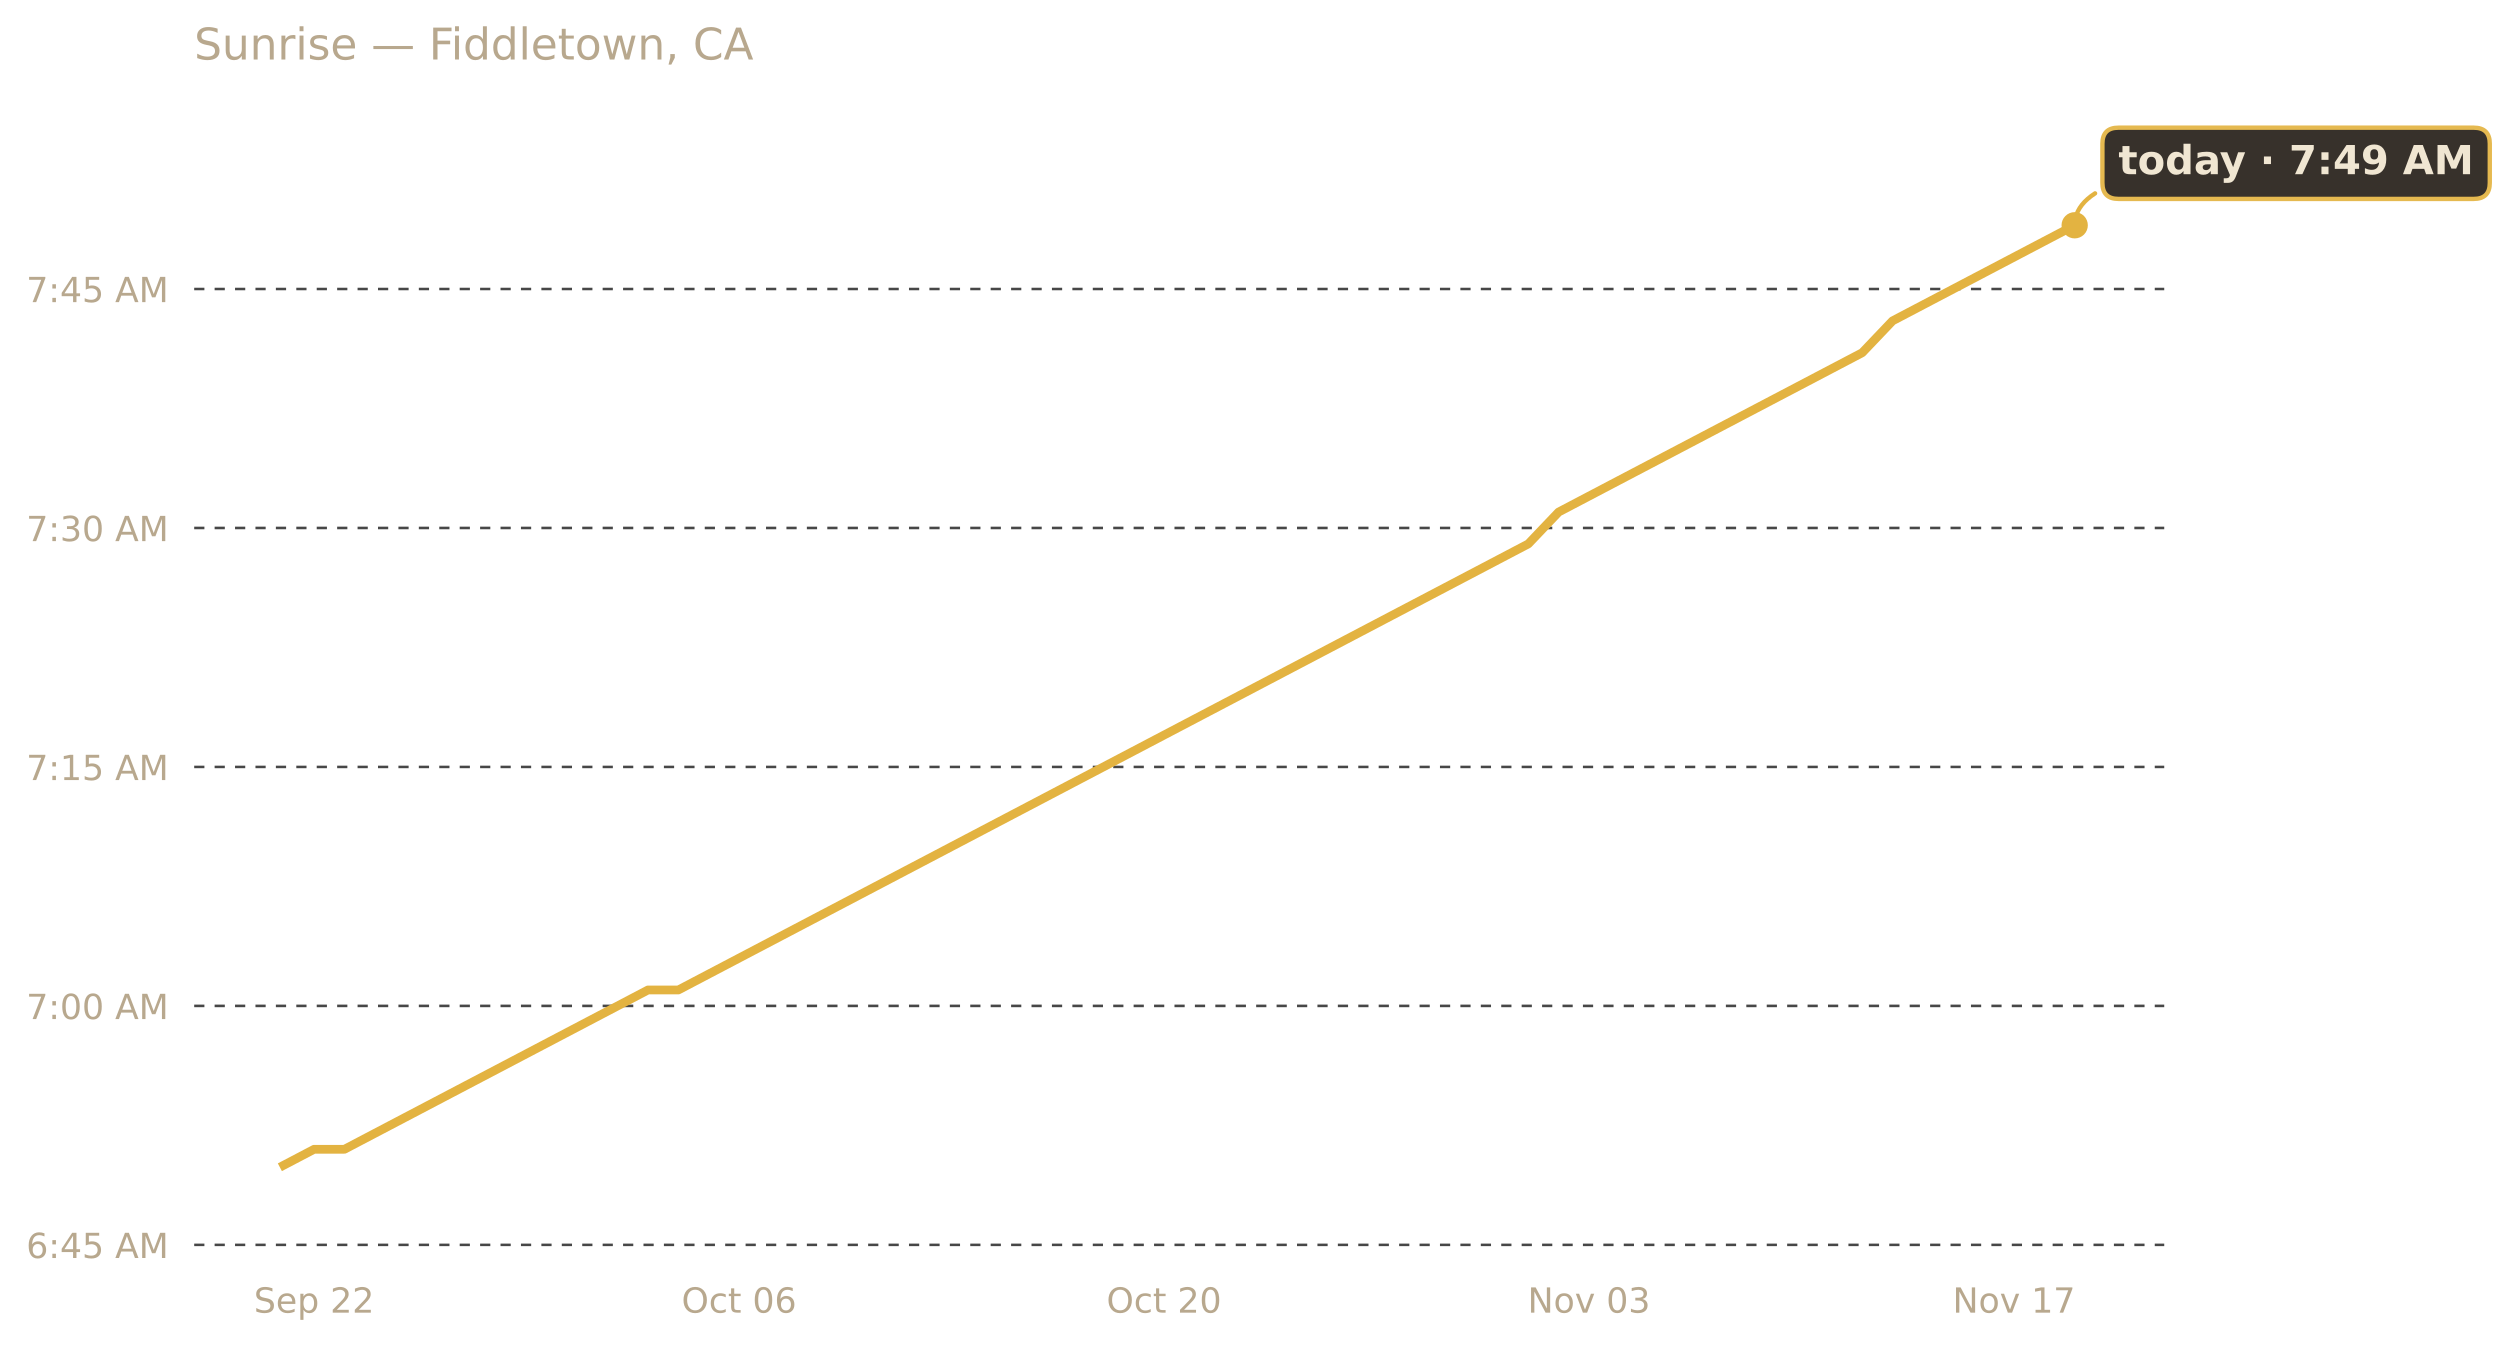
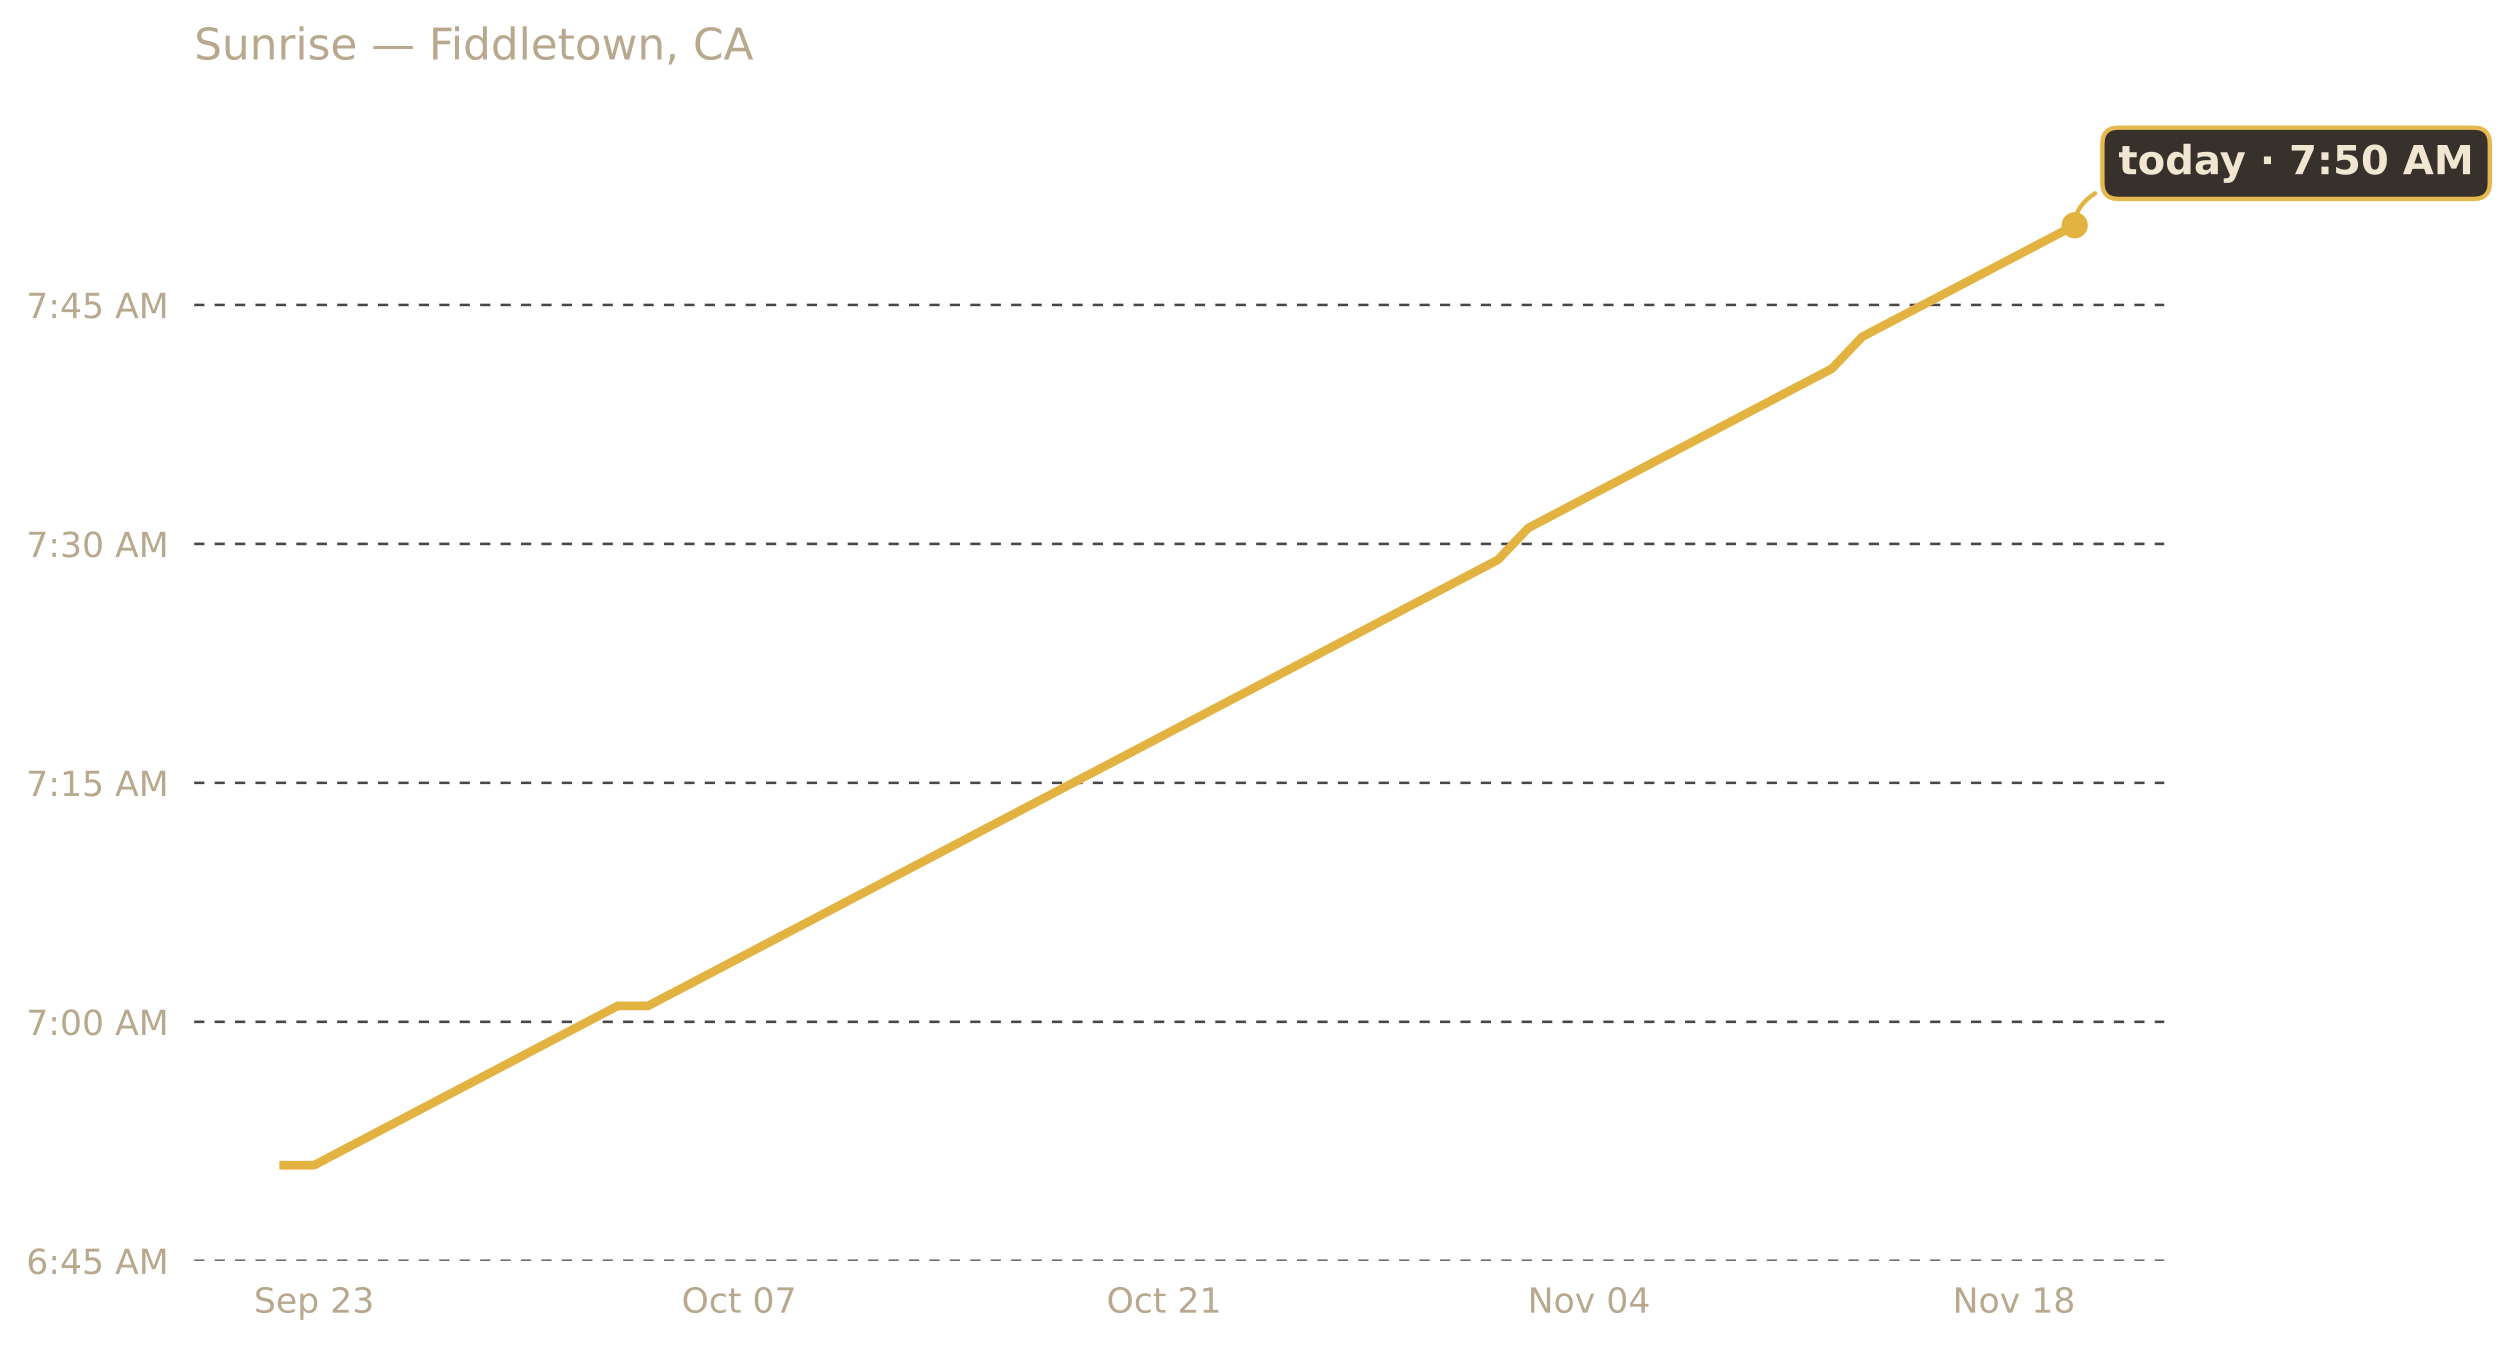
<svg xmlns="http://www.w3.org/2000/svg" xmlns:xlink="http://www.w3.org/1999/xlink" width="685.516pt" height="369.112pt" viewBox="0 0 685.516 369.112" version="1.1">
  <defs>
    <style type="text/css">*{stroke-linejoin: round; stroke-linecap: butt}</style>
  </defs>
  <g id="figure_1">
    <g id="patch_1">
      <path d="M 0 369.112  L 685.516 369.112  L 685.516 0  L 0 0  L 0 369.112  z " style="fill: none; opacity: 0" />
    </g>
    <g id="axes_1">
      <g id="patch_2">
        <path d="M 53.248 345.718  L 593.447 345.718  L 593.447 30.318  L 53.248 30.318  L 53.248 345.718  z " style="fill: none" />
      </g>
      <g id="matplotlib.axis_1">
        <g id="xtick_1">
          <g id="text_1">
            <g style="fill: #b8a88e" transform="translate(69.6183 359.9366) scale(0.095 -0.095)">
              <defs>
                <path id="DejaVuSans-53" d="M 3425 4513  L 3425 3897  Q 3066 4069 2747 4153  Q 2428 4238 2131 4238  Q 1616 4238 1336 4038  Q 1056 3838 1056 3469  Q 1056 3159 1242 3001  Q 1428 2844 1947 2747  L 2328 2669  Q 3034 2534 3370 2195  Q 3706 1856 3706 1288  Q 3706 609 3251 259  Q 2797 -91 1919 -91  Q 1588 -91 1214 -16  Q 841 59 441 206  L 441 856  Q 825 641 1194 531  Q 1563 422 1919 422  Q 2459 422 2753 634  Q 3047 847 3047 1241  Q 3047 1584 2836 1778  Q 2625 1972 2144 2069  L 1759 2144  Q 1053 2284 737 2584  Q 422 2884 422 3419  Q 422 4038 858 4394  Q 1294 4750 2059 4750  Q 2388 4750 2728 4690  Q 3069 4631 3425 4513  z " transform="scale(0.015625)" />
                <path id="DejaVuSans-65" d="M 3597 1894  L 3597 1613  L 953 1613  Q 991 1019 1311 708  Q 1631 397 2203 397  Q 2534 397 2845 478  Q 3156 559 3463 722  L 3463 178  Q 3153 47 2828 -22  Q 2503 -91 2169 -91  Q 1331 -91 842 396  Q 353 884 353 1716  Q 353 2575 817 3079  Q 1281 3584 2069 3584  Q 2775 3584 3186 3129  Q 3597 2675 3597 1894  z M 3022 2063  Q 3016 2534 2758 2815  Q 2500 3097 2075 3097  Q 1594 3097 1305 2825  Q 1016 2553 972 2059  L 3022 2063  z " transform="scale(0.015625)" />
                <path id="DejaVuSans-70" d="M 1159 525  L 1159 -1331  L 581 -1331  L 581 3500  L 1159 3500  L 1159 2969  Q 1341 3281 1617 3432  Q 1894 3584 2278 3584  Q 2916 3584 3314 3078  Q 3713 2572 3713 1747  Q 3713 922 3314 415  Q 2916 -91 2278 -91  Q 1894 -91 1617 61  Q 1341 213 1159 525  z M 3116 1747  Q 3116 2381 2855 2742  Q 2594 3103 2138 3103  Q 1681 3103 1420 2742  Q 1159 2381 1159 1747  Q 1159 1113 1420 752  Q 1681 391 2138 391  Q 2594 391 2855 752  Q 3116 1113 3116 1747  z " transform="scale(0.015625)" />
                <path id="DejaVuSans-20" transform="scale(0.015625)" />
                <path id="DejaVuSans-32" d="M 1228 531  L 3431 531  L 3431 0  L 469 0  L 469 531  Q 828 903 1448 1529  Q 2069 2156 2228 2338  Q 2531 2678 2651 2914  Q 2772 3150 2772 3378  Q 2772 3750 2511 3984  Q 2250 4219 1831 4219  Q 1534 4219 1204 4116  Q 875 4013 500 3803  L 500 4441  Q 881 4594 1212 4672  Q 1544 4750 1819 4750  Q 2544 4750 2975 4387  Q 3406 4025 3406 3419  Q 3406 3131 3298 2873  Q 3191 2616 2906 2266  Q 2828 2175 2409 1742  Q 1991 1309 1228 531  z " transform="scale(0.015625)" />
+                 <path id="DejaVuSans-33" d="M 2597 2516  Q 3050 2419 3304 2112  Q 3559 1806 3559 1356  Q 3559 666 3084 287  Q 2609 -91 1734 -91  Q 1441 -91 1130 -33  Q 819 25 488 141  L 488 750  Q 750 597 1062 519  Q 1375 441 1716 441  Q 2309 441 2620 675  Q 2931 909 2931 1356  Q 2931 1769 2642 2001  Q 2353 2234 1838 2234  L 1294 2234  L 1294 2753  L 1863 2753  Q 2328 2753 2575 2939  Q 2822 3125 2822 3475  Q 2822 3834 2567 4026  Q 2313 4219 1838 4219  Q 1578 4219 1281 4162  Q 984 4106 628 3988  L 628 4550  Q 988 4650 1302 4700  Q 1616 4750 1894 4750  Q 2613 4750 3031 4423  Q 3450 4097 3450 3541  Q 3450 3153 3228 2886  Q 3006 2619 2597 2516  z " transform="scale(0.015625)" />
              </defs>
              <use xlink:href="#DejaVuSans-53" />
              <use xlink:href="#DejaVuSans-65" x="63.477" />
              <use xlink:href="#DejaVuSans-70" x="125" />
              <use xlink:href="#DejaVuSans-20" x="188.477" />
              <use xlink:href="#DejaVuSans-32" x="220.264" />
-               <use xlink:href="#DejaVuSans-32" x="283.887" />
+               <use xlink:href="#DejaVuSans-33" x="283.887" />
            </g>
          </g>
        </g>
        <g id="xtick_2">
          <g id="text_2">
            <g style="fill: #b8a88e" transform="translate(186.8889 359.9366) scale(0.095 -0.095)">
              <defs>
                <path id="DejaVuSans-4f" d="M 2522 4238  Q 1834 4238 1429 3725  Q 1025 3213 1025 2328  Q 1025 1447 1429 934  Q 1834 422 2522 422  Q 3209 422 3611 934  Q 4013 1447 4013 2328  Q 4013 3213 3611 3725  Q 3209 4238 2522 4238  z M 2522 4750  Q 3503 4750 4090 4092  Q 4678 3434 4678 2328  Q 4678 1225 4090 567  Q 3503 -91 2522 -91  Q 1538 -91 948 565  Q 359 1222 359 2328  Q 359 3434 948 4092  Q 1538 4750 2522 4750  z " transform="scale(0.015625)" />
                <path id="DejaVuSans-63" d="M 3122 3366  L 3122 2828  Q 2878 2963 2633 3030  Q 2388 3097 2138 3097  Q 1578 3097 1268 2742  Q 959 2388 959 1747  Q 959 1106 1268 751  Q 1578 397 2138 397  Q 2388 397 2633 464  Q 2878 531 3122 666  L 3122 134  Q 2881 22 2623 -34  Q 2366 -91 2075 -91  Q 1284 -91 818 406  Q 353 903 353 1747  Q 353 2603 823 3093  Q 1294 3584 2113 3584  Q 2378 3584 2631 3529  Q 2884 3475 3122 3366  z " transform="scale(0.015625)" />
                <path id="DejaVuSans-74" d="M 1172 4494  L 1172 3500  L 2356 3500  L 2356 3053  L 1172 3053  L 1172 1153  Q 1172 725 1289 603  Q 1406 481 1766 481  L 2356 481  L 2356 0  L 1766 0  Q 1100 0 847 248  Q 594 497 594 1153  L 594 3053  L 172 3053  L 172 3500  L 594 3500  L 594 4494  L 1172 4494  z " transform="scale(0.015625)" />
                <path id="DejaVuSans-30" d="M 2034 4250  Q 1547 4250 1301 3770  Q 1056 3291 1056 2328  Q 1056 1369 1301 889  Q 1547 409 2034 409  Q 2525 409 2770 889  Q 3016 1369 3016 2328  Q 3016 3291 2770 3770  Q 2525 4250 2034 4250  z M 2034 4750  Q 2819 4750 3233 4129  Q 3647 3509 3647 2328  Q 3647 1150 3233 529  Q 2819 -91 2034 -91  Q 1250 -91 836 529  Q 422 1150 422 2328  Q 422 3509 836 4129  Q 1250 4750 2034 4750  z " transform="scale(0.015625)" />
-                 <path id="DejaVuSans-36" d="M 2113 2584  Q 1688 2584 1439 2293  Q 1191 2003 1191 1497  Q 1191 994 1439 701  Q 1688 409 2113 409  Q 2538 409 2786 701  Q 3034 994 3034 1497  Q 3034 2003 2786 2293  Q 2538 2584 2113 2584  z M 3366 4563  L 3366 3988  Q 3128 4100 2886 4159  Q 2644 4219 2406 4219  Q 1781 4219 1451 3797  Q 1122 3375 1075 2522  Q 1259 2794 1537 2939  Q 1816 3084 2150 3084  Q 2853 3084 3261 2657  Q 3669 2231 3669 1497  Q 3669 778 3244 343  Q 2819 -91 2113 -91  Q 1303 -91 875 529  Q 447 1150 447 2328  Q 447 3434 972 4092  Q 1497 4750 2381 4750  Q 2619 4750 2861 4703  Q 3103 4656 3366 4563  z " transform="scale(0.015625)" />
+                 <path id="DejaVuSans-37" d="M 525 4666  L 3525 4666  L 3525 4397  L 1831 0  L 1172 0  L 2766 4134  L 525 4134  L 525 4666  z " transform="scale(0.015625)" />
              </defs>
              <use xlink:href="#DejaVuSans-4f" />
              <use xlink:href="#DejaVuSans-63" x="78.711" />
              <use xlink:href="#DejaVuSans-74" x="133.691" />
              <use xlink:href="#DejaVuSans-20" x="172.9" />
              <use xlink:href="#DejaVuSans-30" x="204.688" />
-               <use xlink:href="#DejaVuSans-36" x="268.311" />
+               <use xlink:href="#DejaVuSans-37" x="268.311" />
            </g>
          </g>
        </g>
        <g id="xtick_3">
          <g id="text_3">
            <g style="fill: #b8a88e" transform="translate(303.4187 359.9366) scale(0.095 -0.095)">
+               <defs>
+                 <path id="DejaVuSans-31" d="M 794 531  L 1825 531  L 1825 4091  L 703 3866  L 703 4441  L 1819 4666  L 2450 4666  L 2450 531  L 3481 531  L 3481 0  L 794 0  L 794 531  z " transform="scale(0.015625)" />
+               </defs>
              <use xlink:href="#DejaVuSans-4f" />
              <use xlink:href="#DejaVuSans-63" x="78.711" />
              <use xlink:href="#DejaVuSans-74" x="133.691" />
              <use xlink:href="#DejaVuSans-20" x="172.9" />
              <use xlink:href="#DejaVuSans-32" x="204.688" />
-               <use xlink:href="#DejaVuSans-30" x="268.311" />
+               <use xlink:href="#DejaVuSans-31" x="268.311" />
            </g>
          </g>
        </g>
        <g id="xtick_4">
          <g id="text_4">
            <g style="fill: #b8a88e" transform="translate(418.8902 359.9366) scale(0.095 -0.095)">
              <defs>
                <path id="DejaVuSans-4e" d="M 628 4666  L 1478 4666  L 3547 763  L 3547 4666  L 4159 4666  L 4159 0  L 3309 0  L 1241 3903  L 1241 0  L 628 0  L 628 4666  z " transform="scale(0.015625)" />
                <path id="DejaVuSans-6f" d="M 1959 3097  Q 1497 3097 1228 2736  Q 959 2375 959 1747  Q 959 1119 1226 758  Q 1494 397 1959 397  Q 2419 397 2687 759  Q 2956 1122 2956 1747  Q 2956 2369 2687 2733  Q 2419 3097 1959 3097  z M 1959 3584  Q 2709 3584 3137 3096  Q 3566 2609 3566 1747  Q 3566 888 3137 398  Q 2709 -91 1959 -91  Q 1206 -91 779 398  Q 353 888 353 1747  Q 353 2609 779 3096  Q 1206 3584 1959 3584  z " transform="scale(0.015625)" />
                <path id="DejaVuSans-76" d="M 191 3500  L 800 3500  L 1894 563  L 2988 3500  L 3597 3500  L 2284 0  L 1503 0  L 191 3500  z " transform="scale(0.015625)" />
-                 <path id="DejaVuSans-33" d="M 2597 2516  Q 3050 2419 3304 2112  Q 3559 1806 3559 1356  Q 3559 666 3084 287  Q 2609 -91 1734 -91  Q 1441 -91 1130 -33  Q 819 25 488 141  L 488 750  Q 750 597 1062 519  Q 1375 441 1716 441  Q 2309 441 2620 675  Q 2931 909 2931 1356  Q 2931 1769 2642 2001  Q 2353 2234 1838 2234  L 1294 2234  L 1294 2753  L 1863 2753  Q 2328 2753 2575 2939  Q 2822 3125 2822 3475  Q 2822 3834 2567 4026  Q 2313 4219 1838 4219  Q 1578 4219 1281 4162  Q 984 4106 628 3988  L 628 4550  Q 988 4650 1302 4700  Q 1616 4750 1894 4750  Q 2613 4750 3031 4423  Q 3450 4097 3450 3541  Q 3450 3153 3228 2886  Q 3006 2619 2597 2516  z " transform="scale(0.015625)" />
+                 <path id="DejaVuSans-34" d="M 2419 4116  L 825 1625  L 2419 1625  L 2419 4116  z M 2253 4666  L 3047 4666  L 3047 1625  L 3713 1625  L 3713 1100  L 3047 1100  L 3047 0  L 2419 0  L 2419 1100  L 313 1100  L 313 1709  L 2253 4666  z " transform="scale(0.015625)" />
              </defs>
              <use xlink:href="#DejaVuSans-4e" />
              <use xlink:href="#DejaVuSans-6f" x="74.805" />
              <use xlink:href="#DejaVuSans-76" x="135.986" />
              <use xlink:href="#DejaVuSans-20" x="195.166" />
              <use xlink:href="#DejaVuSans-30" x="226.953" />
-               <use xlink:href="#DejaVuSans-33" x="290.576" />
+               <use xlink:href="#DejaVuSans-34" x="290.576" />
            </g>
          </g>
        </g>
        <g id="xtick_5">
          <g id="text_5">
            <g style="fill: #b8a88e" transform="translate(535.42 359.9366) scale(0.095 -0.095)">
              <defs>
-                 <path id="DejaVuSans-31" d="M 794 531  L 1825 531  L 1825 4091  L 703 3866  L 703 4441  L 1819 4666  L 2450 4666  L 2450 531  L 3481 531  L 3481 0  L 794 0  L 794 531  z " transform="scale(0.015625)" />
-                 <path id="DejaVuSans-37" d="M 525 4666  L 3525 4666  L 3525 4397  L 1831 0  L 1172 0  L 2766 4134  L 525 4134  L 525 4666  z " transform="scale(0.015625)" />
+                 <path id="DejaVuSans-38" d="M 2034 2216  Q 1584 2216 1326 1975  Q 1069 1734 1069 1313  Q 1069 891 1326 650  Q 1584 409 2034 409  Q 2484 409 2743 651  Q 3003 894 3003 1313  Q 3003 1734 2745 1975  Q 2488 2216 2034 2216  z M 1403 2484  Q 997 2584 770 2862  Q 544 3141 544 3541  Q 544 4100 942 4425  Q 1341 4750 2034 4750  Q 2731 4750 3128 4425  Q 3525 4100 3525 3541  Q 3525 3141 3298 2862  Q 3072 2584 2669 2484  Q 3125 2378 3379 2068  Q 3634 1759 3634 1313  Q 3634 634 3220 271  Q 2806 -91 2034 -91  Q 1263 -91 848 271  Q 434 634 434 1313  Q 434 1759 690 2068  Q 947 2378 1403 2484  z M 1172 3481  Q 1172 3119 1398 2916  Q 1625 2713 2034 2713  Q 2441 2713 2670 2916  Q 2900 3119 2900 3481  Q 2900 3844 2670 4047  Q 2441 4250 2034 4250  Q 1625 4250 1398 4047  Q 1172 3844 1172 3481  z " transform="scale(0.015625)" />
              </defs>
              <use xlink:href="#DejaVuSans-4e" />
              <use xlink:href="#DejaVuSans-6f" x="74.805" />
              <use xlink:href="#DejaVuSans-76" x="135.986" />
              <use xlink:href="#DejaVuSans-20" x="195.166" />
              <use xlink:href="#DejaVuSans-31" x="226.953" />
-               <use xlink:href="#DejaVuSans-37" x="290.576" />
+               <use xlink:href="#DejaVuSans-38" x="290.576" />
            </g>
          </g>
        </g>
      </g>
      <g id="matplotlib.axis_2">
        <g id="ytick_1">
          <g id="line2d_1">
-             <path d="M 53.248 341.35  L 593.447 341.35  " clip-path="url(#pbe02cdb6a1)" style="fill: none; stroke-dasharray: 2.8,2.8; stroke-dashoffset: 0; stroke: #474747; stroke-width: 0.7" />
+             <path d="M 53.248 345.718  L 593.447 345.718  " clip-path="url(#p285e18c2af)" style="fill: none; stroke-dasharray: 2.8,2.8; stroke-dashoffset: 0; stroke: #474747; stroke-width: 0.7" />
          </g>
          <g id="text_6">
-             <g style="fill: #b8a88e" transform="translate(7.2 344.959) scale(0.095 -0.095)">
-               <defs>
+             <g style="fill: #b8a88e" transform="translate(7.2 349.3274) scale(0.095 -0.095)">
+               <defs>
+                 <path id="DejaVuSans-36" d="M 2113 2584  Q 1688 2584 1439 2293  Q 1191 2003 1191 1497  Q 1191 994 1439 701  Q 1688 409 2113 409  Q 2538 409 2786 701  Q 3034 994 3034 1497  Q 3034 2003 2786 2293  Q 2538 2584 2113 2584  z M 3366 4563  L 3366 3988  Q 3128 4100 2886 4159  Q 2644 4219 2406 4219  Q 1781 4219 1451 3797  Q 1122 3375 1075 2522  Q 1259 2794 1537 2939  Q 1816 3084 2150 3084  Q 2853 3084 3261 2657  Q 3669 2231 3669 1497  Q 3669 778 3244 343  Q 2819 -91 2113 -91  Q 1303 -91 875 529  Q 447 1150 447 2328  Q 447 3434 972 4092  Q 1497 4750 2381 4750  Q 2619 4750 2861 4703  Q 3103 4656 3366 4563  z " transform="scale(0.015625)" />
                <path id="DejaVuSans-3a" d="M 750 794  L 1409 794  L 1409 0  L 750 0  L 750 794  z M 750 3309  L 1409 3309  L 1409 2516  L 750 2516  L 750 3309  z " transform="scale(0.015625)" />
-                 <path id="DejaVuSans-34" d="M 2419 4116  L 825 1625  L 2419 1625  L 2419 4116  z M 2253 4666  L 3047 4666  L 3047 1625  L 3713 1625  L 3713 1100  L 3047 1100  L 3047 0  L 2419 0  L 2419 1100  L 313 1100  L 313 1709  L 2253 4666  z " transform="scale(0.015625)" />
                <path id="DejaVuSans-35" d="M 691 4666  L 3169 4666  L 3169 4134  L 1269 4134  L 1269 2991  Q 1406 3038 1543 3061  Q 1681 3084 1819 3084  Q 2600 3084 3056 2656  Q 3513 2228 3513 1497  Q 3513 744 3044 326  Q 2575 -91 1722 -91  Q 1428 -91 1123 -41  Q 819 9 494 109  L 494 744  Q 775 591 1075 516  Q 1375 441 1709 441  Q 2250 441 2565 725  Q 2881 1009 2881 1497  Q 2881 1984 2565 2268  Q 2250 2553 1709 2553  Q 1456 2553 1204 2497  Q 953 2441 691 2322  L 691 4666  z " transform="scale(0.015625)" />
                <path id="DejaVuSans-41" d="M 2188 4044  L 1331 1722  L 3047 1722  L 2188 4044  z M 1831 4666  L 2547 4666  L 4325 0  L 3669 0  L 3244 1197  L 1141 1197  L 716 0  L 50 0  L 1831 4666  z " transform="scale(0.015625)" />
                <path id="DejaVuSans-4d" d="M 628 4666  L 1569 4666  L 2759 1491  L 3956 4666  L 4897 4666  L 4897 0  L 4281 0  L 4281 4097  L 3078 897  L 2444 897  L 1241 4097  L 1241 0  L 628 0  L 628 4666  z " transform="scale(0.015625)" />
              </defs>
              <use xlink:href="#DejaVuSans-36" />
              <use xlink:href="#DejaVuSans-3a" x="63.623" />
              <use xlink:href="#DejaVuSans-34" x="97.314" />
              <use xlink:href="#DejaVuSans-35" x="160.938" />
              <use xlink:href="#DejaVuSans-20" x="224.561" />
              <use xlink:href="#DejaVuSans-41" x="256.348" />
              <use xlink:href="#DejaVuSans-4d" x="324.756" />
            </g>
          </g>
        </g>
        <g id="ytick_2">
          <g id="line2d_2">
-             <path d="M 53.248 275.823  L 593.447 275.823  " clip-path="url(#pbe02cdb6a1)" style="fill: none; stroke-dasharray: 2.8,2.8; stroke-dashoffset: 0; stroke: #474747; stroke-width: 0.7" />
+             <path d="M 53.248 280.192  L 593.447 280.192  " clip-path="url(#p285e18c2af)" style="fill: none; stroke-dasharray: 2.8,2.8; stroke-dashoffset: 0; stroke: #474747; stroke-width: 0.7" />
          </g>
          <g id="text_7">
-             <g style="fill: #b8a88e" transform="translate(7.2 279.4326) scale(0.095 -0.095)">
+             <g style="fill: #b8a88e" transform="translate(7.2 283.8011) scale(0.095 -0.095)">
              <use xlink:href="#DejaVuSans-37" />
              <use xlink:href="#DejaVuSans-3a" x="63.623" />
              <use xlink:href="#DejaVuSans-30" x="97.314" />
              <use xlink:href="#DejaVuSans-30" x="160.938" />
              <use xlink:href="#DejaVuSans-20" x="224.561" />
              <use xlink:href="#DejaVuSans-41" x="256.348" />
              <use xlink:href="#DejaVuSans-4d" x="324.756" />
            </g>
          </g>
        </g>
        <g id="ytick_3">
          <g id="line2d_3">
-             <path d="M 53.248 210.297  L 593.447 210.297  " clip-path="url(#pbe02cdb6a1)" style="fill: none; stroke-dasharray: 2.8,2.8; stroke-dashoffset: 0; stroke: #474747; stroke-width: 0.7" />
+             <path d="M 53.248 214.665  L 593.447 214.665  " clip-path="url(#p285e18c2af)" style="fill: none; stroke-dasharray: 2.8,2.8; stroke-dashoffset: 0; stroke: #474747; stroke-width: 0.7" />
          </g>
          <g id="text_8">
-             <g style="fill: #b8a88e" transform="translate(7.2 213.9063) scale(0.095 -0.095)">
+             <g style="fill: #b8a88e" transform="translate(7.2 218.2748) scale(0.095 -0.095)">
              <use xlink:href="#DejaVuSans-37" />
              <use xlink:href="#DejaVuSans-3a" x="63.623" />
              <use xlink:href="#DejaVuSans-31" x="97.314" />
              <use xlink:href="#DejaVuSans-35" x="160.938" />
              <use xlink:href="#DejaVuSans-20" x="224.561" />
              <use xlink:href="#DejaVuSans-41" x="256.348" />
              <use xlink:href="#DejaVuSans-4d" x="324.756" />
            </g>
          </g>
        </g>
        <g id="ytick_4">
          <g id="line2d_4">
-             <path d="M 53.248 144.771  L 593.447 144.771  " clip-path="url(#pbe02cdb6a1)" style="fill: none; stroke-dasharray: 2.8,2.8; stroke-dashoffset: 0; stroke: #474747; stroke-width: 0.7" />
+             <path d="M 53.248 149.139  L 593.447 149.139  " clip-path="url(#p285e18c2af)" style="fill: none; stroke-dasharray: 2.8,2.8; stroke-dashoffset: 0; stroke: #474747; stroke-width: 0.7" />
          </g>
          <g id="text_9">
-             <g style="fill: #b8a88e" transform="translate(7.2 148.38) scale(0.095 -0.095)">
+             <g style="fill: #b8a88e" transform="translate(7.2 152.7484) scale(0.095 -0.095)">
              <use xlink:href="#DejaVuSans-37" />
              <use xlink:href="#DejaVuSans-3a" x="63.623" />
              <use xlink:href="#DejaVuSans-33" x="97.314" />
              <use xlink:href="#DejaVuSans-30" x="160.938" />
              <use xlink:href="#DejaVuSans-20" x="224.561" />
              <use xlink:href="#DejaVuSans-41" x="256.348" />
              <use xlink:href="#DejaVuSans-4d" x="324.756" />
            </g>
          </g>
        </g>
        <g id="ytick_5">
          <g id="line2d_5">
-             <path d="M 53.248 79.244  L 593.447 79.244  " clip-path="url(#pbe02cdb6a1)" style="fill: none; stroke-dasharray: 2.8,2.8; stroke-dashoffset: 0; stroke: #474747; stroke-width: 0.7" />
+             <path d="M 53.248 83.613  L 593.447 83.613  " clip-path="url(#p285e18c2af)" style="fill: none; stroke-dasharray: 2.8,2.8; stroke-dashoffset: 0; stroke: #474747; stroke-width: 0.7" />
          </g>
          <g id="text_10">
-             <g style="fill: #b8a88e" transform="translate(7.2 82.8537) scale(0.095 -0.095)">
+             <g style="fill: #b8a88e" transform="translate(7.2 87.22212) scale(0.095 -0.095)">
              <use xlink:href="#DejaVuSans-37" />
              <use xlink:href="#DejaVuSans-3a" x="63.623" />
              <use xlink:href="#DejaVuSans-34" x="97.314" />
              <use xlink:href="#DejaVuSans-35" x="160.938" />
              <use xlink:href="#DejaVuSans-20" x="224.561" />
              <use xlink:href="#DejaVuSans-41" x="256.348" />
              <use xlink:href="#DejaVuSans-4d" x="324.756" />
            </g>
          </g>
        </g>
      </g>
      <g id="line2d_6">
-         <path d="M 77.802 319.508  L 86.126 315.139  L 94.45 315.139  L 102.773 310.771  L 111.097 306.402  L 119.42 302.034  L 127.744 297.665  L 136.067 293.297  L 144.391 288.929  L 152.715 284.56  L 161.038 280.192  L 169.362 275.823  L 177.685 271.455  L 186.009 271.455  L 194.332 267.087  L 202.656 262.718  L 210.979 258.35  L 219.303 253.981  L 227.627 249.613  L 235.95 245.244  L 244.274 240.876  L 252.597 236.508  L 260.921 232.139  L 269.244 227.771  L 277.568 223.402  L 285.891 219.034  L 294.215 214.665  L 302.539 210.297  L 310.862 205.929  L 319.186 201.56  L 327.509 197.192  L 335.833 192.823  L 344.156 188.455  L 352.48 184.087  L 360.804 179.718  L 369.127 175.35  L 377.451 170.981  L 385.774 166.613  L 394.098 162.244  L 402.421 157.876  L 410.745 153.508  L 419.068 149.139  L 427.392 140.402  L 435.716 136.034  L 444.039 131.665  L 452.363 127.297  L 460.686 122.929  L 469.01 118.56  L 477.333 114.192  L 485.657 109.823  L 493.981 105.455  L 502.304 101.087  L 510.628 96.718  L 518.951 87.981  L 527.275 83.613  L 535.598 79.244  L 543.922 74.876  L 552.245 70.508  L 560.569 66.139  L 568.893 61.771  " clip-path="url(#pbe02cdb6a1)" style="fill: none; stroke: #e3b341; stroke-width: 2.4; stroke-linecap: square" />
+         <path d="M 77.802 319.508  L 86.126 319.508  L 94.45 315.139  L 102.773 310.771  L 111.097 306.402  L 119.42 302.034  L 127.744 297.665  L 136.067 293.297  L 144.391 288.929  L 152.715 284.56  L 161.038 280.192  L 169.362 275.823  L 177.685 275.823  L 186.009 271.455  L 194.332 267.087  L 202.656 262.718  L 210.979 258.35  L 219.303 253.981  L 227.627 249.613  L 235.95 245.244  L 244.274 240.876  L 252.597 236.508  L 260.921 232.139  L 269.244 227.771  L 277.568 223.402  L 285.891 219.034  L 294.215 214.665  L 302.539 210.297  L 310.862 205.929  L 319.186 201.56  L 327.509 197.192  L 335.833 192.823  L 344.156 188.455  L 352.48 184.087  L 360.804 179.718  L 369.127 175.35  L 377.451 170.981  L 385.774 166.613  L 394.098 162.244  L 402.421 157.876  L 410.745 153.508  L 419.068 144.771  L 427.392 140.402  L 435.716 136.034  L 444.039 131.665  L 452.363 127.297  L 460.686 122.929  L 469.01 118.56  L 477.333 114.192  L 485.657 109.823  L 493.981 105.455  L 502.304 101.087  L 510.628 92.35  L 518.951 87.981  L 527.275 83.613  L 535.598 79.244  L 543.922 74.876  L 552.245 70.508  L 560.569 66.139  L 568.893 61.771  " clip-path="url(#p285e18c2af)" style="fill: none; stroke: #e3b341; stroke-width: 2.4; stroke-linecap: square" />
      </g>
      <g id="patch_3">
        <path d="M 574.481 53.024  Q 570.003 55.902 569.113 59.783  " style="fill: none; stroke: #e3b341; stroke-width: 1.2; stroke-linecap: round" />
      </g>
      <g id="text_11">
        <g id="patch_4">
          <path d="M 580.893 54.544  L 678.316 54.544  Q 682.716 54.544 682.716 50.144  L 682.716 39.412  Q 682.716 35.012 678.316 35.012  L 580.893 35.012  Q 576.493 35.012 576.493 39.412  L 576.493 50.144  Q 576.493 54.544 580.893 54.544  z " style="fill: #262019; opacity: 0.92; stroke: #e3b341; stroke-width: 1.2; stroke-linejoin: miter" />
        </g>
        <g style="fill: #f0e6d2" transform="translate(580.8926 47.77076) scale(0.11 -0.11)">
          <defs>
            <path id="DejaVuSans-Bold-74" d="M 1759 4494  L 1759 3500  L 2913 3500  L 2913 2700  L 1759 2700  L 1759 1216  Q 1759 972 1856 886  Q 1953 800 2241 800  L 2816 800  L 2816 0  L 1856 0  Q 1194 0 917 276  Q 641 553 641 1216  L 641 2700  L 84 2700  L 84 3500  L 641 3500  L 641 4494  L 1759 4494  z " transform="scale(0.015625)" />
            <path id="DejaVuSans-Bold-6f" d="M 2203 2784  Q 1831 2784 1636 2517  Q 1441 2250 1441 1747  Q 1441 1244 1636 976  Q 1831 709 2203 709  Q 2569 709 2762 976  Q 2956 1244 2956 1747  Q 2956 2250 2762 2517  Q 2569 2784 2203 2784  z M 2203 3584  Q 3106 3584 3614 3096  Q 4122 2609 4122 1747  Q 4122 884 3614 396  Q 3106 -91 2203 -91  Q 1297 -91 786 396  Q 275 884 275 1747  Q 275 2609 786 3096  Q 1297 3584 2203 3584  z " transform="scale(0.015625)" />
            <path id="DejaVuSans-Bold-64" d="M 2919 2988  L 2919 4863  L 4044 4863  L 4044 0  L 2919 0  L 2919 506  Q 2688 197 2409 53  Q 2131 -91 1766 -91  Q 1119 -91 703 423  Q 288 938 288 1747  Q 288 2556 703 3070  Q 1119 3584 1766 3584  Q 2128 3584 2408 3439  Q 2688 3294 2919 2988  z M 2181 722  Q 2541 722 2730 984  Q 2919 1247 2919 1747  Q 2919 2247 2730 2509  Q 2541 2772 2181 2772  Q 1825 2772 1636 2509  Q 1447 2247 1447 1747  Q 1447 1247 1636 984  Q 1825 722 2181 722  z " transform="scale(0.015625)" />
            <path id="DejaVuSans-Bold-61" d="M 2106 1575  Q 1756 1575 1579 1456  Q 1403 1338 1403 1106  Q 1403 894 1545 773  Q 1688 653 1941 653  Q 2256 653 2472 879  Q 2688 1106 2688 1447  L 2688 1575  L 2106 1575  z M 3816 1997  L 3816 0  L 2688 0  L 2688 519  Q 2463 200 2181 54  Q 1900 -91 1497 -91  Q 953 -91 614 226  Q 275 544 275 1050  Q 275 1666 698 1953  Q 1122 2241 2028 2241  L 2688 2241  L 2688 2328  Q 2688 2594 2478 2717  Q 2269 2841 1825 2841  Q 1466 2841 1156 2769  Q 847 2697 581 2553  L 581 3406  Q 941 3494 1303 3539  Q 1666 3584 2028 3584  Q 2975 3584 3395 3211  Q 3816 2838 3816 1997  z " transform="scale(0.015625)" />
            <path id="DejaVuSans-Bold-79" d="M 78 3500  L 1197 3500  L 2138 1125  L 2938 3500  L 4056 3500  L 2584 -331  Q 2363 -916 2067 -1148  Q 1772 -1381 1288 -1381  L 641 -1381  L 641 -647  L 991 -647  Q 1275 -647 1404 -556  Q 1534 -466 1606 -231  L 1638 -134  L 78 3500  z " transform="scale(0.015625)" />
            <path id="DejaVuSans-Bold-20" transform="scale(0.015625)" />
            <path id="DejaVuSans-Bold-b7" d="M 653 2828  L 1778 2828  L 1778 1619  L 653 1619  L 653 2828  z " transform="scale(0.015625)" />
            <path id="DejaVuSans-Bold-37" d="M 428 4666  L 3944 4666  L 3944 3988  L 2125 0  L 953 0  L 2675 3781  L 428 3781  L 428 4666  z " transform="scale(0.015625)" />
            <path id="DejaVuSans-Bold-3a" d="M 716 3500  L 1844 3500  L 1844 2291  L 716 2291  L 716 3500  z M 716 1209  L 1844 1209  L 1844 0  L 716 0  L 716 1209  z " transform="scale(0.015625)" />
-             <path id="DejaVuSans-Bold-34" d="M 2356 3675  L 1038 1722  L 2356 1722  L 2356 3675  z M 2156 4666  L 3494 4666  L 3494 1722  L 4159 1722  L 4159 850  L 3494 850  L 3494 0  L 2356 0  L 2356 850  L 288 850  L 288 1881  L 2156 4666  z " transform="scale(0.015625)" />
-             <path id="DejaVuSans-Bold-39" d="M 641 103  L 641 966  Q 928 831 1190 764  Q 1453 697 1709 697  Q 2247 697 2547 995  Q 2847 1294 2900 1881  Q 2688 1725 2447 1647  Q 2206 1569 1925 1569  Q 1209 1569 770 1986  Q 331 2403 331 3084  Q 331 3838 820 4291  Q 1309 4744 2131 4744  Q 3044 4744 3544 4128  Q 4044 3513 4044 2388  Q 4044 1231 3459 570  Q 2875 -91 1856 -91  Q 1528 -91 1228 -42  Q 928 6 641 103  z M 2125 2350  Q 2441 2350 2600 2554  Q 2759 2759 2759 3169  Q 2759 3575 2600 3781  Q 2441 3988 2125 3988  Q 1809 3988 1650 3781  Q 1491 3575 1491 3169  Q 1491 2759 1650 2554  Q 1809 2350 2125 2350  z " transform="scale(0.015625)" />
+             <path id="DejaVuSans-Bold-35" d="M 678 4666  L 3669 4666  L 3669 3781  L 1638 3781  L 1638 3059  Q 1775 3097 1914 3117  Q 2053 3138 2203 3138  Q 3056 3138 3531 2711  Q 4006 2284 4006 1522  Q 4006 766 3489 337  Q 2972 -91 2053 -91  Q 1656 -91 1267 -14  Q 878 63 494 219  L 494 1166  Q 875 947 1217 837  Q 1559 728 1863 728  Q 2300 728 2551 942  Q 2803 1156 2803 1522  Q 2803 1891 2551 2103  Q 2300 2316 1863 2316  Q 1603 2316 1309 2248  Q 1016 2181 678 2041  L 678 4666  z " transform="scale(0.015625)" />
+             <path id="DejaVuSans-Bold-30" d="M 2944 2338  Q 2944 3213 2780 3570  Q 2616 3928 2228 3928  Q 1841 3928 1675 3570  Q 1509 3213 1509 2338  Q 1509 1453 1675 1090  Q 1841 728 2228 728  Q 2613 728 2778 1090  Q 2944 1453 2944 2338  z M 4147 2328  Q 4147 1169 3647 539  Q 3147 -91 2228 -91  Q 1306 -91 806 539  Q 306 1169 306 2328  Q 306 3491 806 4120  Q 1306 4750 2228 4750  Q 3147 4750 3647 4120  Q 4147 3491 4147 2328  z " transform="scale(0.015625)" />
            <path id="DejaVuSans-Bold-41" d="M 3419 850  L 1538 850  L 1241 0  L 31 0  L 1759 4666  L 3194 4666  L 4922 0  L 3713 0  L 3419 850  z M 1838 1716  L 3116 1716  L 2478 3572  L 1838 1716  z " transform="scale(0.015625)" />
            <path id="DejaVuSans-Bold-4d" d="M 588 4666  L 2119 4666  L 3181 2169  L 4250 4666  L 5778 4666  L 5778 0  L 4641 0  L 4641 3413  L 3566 897  L 2803 897  L 1728 3413  L 1728 0  L 588 0  L 588 4666  z " transform="scale(0.015625)" />
          </defs>
          <use xlink:href="#DejaVuSans-Bold-74" />
          <use xlink:href="#DejaVuSans-Bold-6f" x="47.803" />
          <use xlink:href="#DejaVuSans-Bold-64" x="116.504" />
          <use xlink:href="#DejaVuSans-Bold-61" x="188.086" />
          <use xlink:href="#DejaVuSans-Bold-79" x="252.441" />
          <use xlink:href="#DejaVuSans-Bold-20" x="317.627" />
          <use xlink:href="#DejaVuSans-Bold-b7" x="352.441" />
          <use xlink:href="#DejaVuSans-Bold-20" x="390.43" />
          <use xlink:href="#DejaVuSans-Bold-37" x="425.244" />
          <use xlink:href="#DejaVuSans-Bold-3a" x="494.824" />
-           <use xlink:href="#DejaVuSans-Bold-34" x="534.814" />
-           <use xlink:href="#DejaVuSans-Bold-39" x="604.395" />
+           <use xlink:href="#DejaVuSans-Bold-35" x="534.814" />
+           <use xlink:href="#DejaVuSans-Bold-30" x="604.395" />
          <use xlink:href="#DejaVuSans-Bold-20" x="673.975" />
          <use xlink:href="#DejaVuSans-Bold-41" x="708.789" />
          <use xlink:href="#DejaVuSans-Bold-4d" x="786.182" />
        </g>
      </g>
      <g id="text_12">
        <g style="fill: #b8a88e" transform="translate(53.24797 16.31812) scale(0.12 -0.12)">
          <defs>
            <path id="DejaVuSans-75" d="M 544 1381  L 544 3500  L 1119 3500  L 1119 1403  Q 1119 906 1312 657  Q 1506 409 1894 409  Q 2359 409 2629 706  Q 2900 1003 2900 1516  L 2900 3500  L 3475 3500  L 3475 0  L 2900 0  L 2900 538  Q 2691 219 2414 64  Q 2138 -91 1772 -91  Q 1169 -91 856 284  Q 544 659 544 1381  z M 1991 3584  L 1991 3584  z " transform="scale(0.015625)" />
            <path id="DejaVuSans-6e" d="M 3513 2113  L 3513 0  L 2938 0  L 2938 2094  Q 2938 2591 2744 2837  Q 2550 3084 2163 3084  Q 1697 3084 1428 2787  Q 1159 2491 1159 1978  L 1159 0  L 581 0  L 581 3500  L 1159 3500  L 1159 2956  Q 1366 3272 1645 3428  Q 1925 3584 2291 3584  Q 2894 3584 3203 3211  Q 3513 2838 3513 2113  z " transform="scale(0.015625)" />
            <path id="DejaVuSans-72" d="M 2631 2963  Q 2534 3019 2420 3045  Q 2306 3072 2169 3072  Q 1681 3072 1420 2755  Q 1159 2438 1159 1844  L 1159 0  L 581 0  L 581 3500  L 1159 3500  L 1159 2956  Q 1341 3275 1631 3429  Q 1922 3584 2338 3584  Q 2397 3584 2469 3576  Q 2541 3569 2628 3553  L 2631 2963  z " transform="scale(0.015625)" />
            <path id="DejaVuSans-69" d="M 603 3500  L 1178 3500  L 1178 0  L 603 0  L 603 3500  z M 603 4863  L 1178 4863  L 1178 4134  L 603 4134  L 603 4863  z " transform="scale(0.015625)" />
            <path id="DejaVuSans-73" d="M 2834 3397  L 2834 2853  Q 2591 2978 2328 3040  Q 2066 3103 1784 3103  Q 1356 3103 1142 2972  Q 928 2841 928 2578  Q 928 2378 1081 2264  Q 1234 2150 1697 2047  L 1894 2003  Q 2506 1872 2764 1633  Q 3022 1394 3022 966  Q 3022 478 2636 193  Q 2250 -91 1575 -91  Q 1294 -91 989 -36  Q 684 19 347 128  L 347 722  Q 666 556 975 473  Q 1284 391 1588 391  Q 1994 391 2212 530  Q 2431 669 2431 922  Q 2431 1156 2273 1281  Q 2116 1406 1581 1522  L 1381 1569  Q 847 1681 609 1914  Q 372 2147 372 2553  Q 372 3047 722 3315  Q 1072 3584 1716 3584  Q 2034 3584 2315 3537  Q 2597 3491 2834 3397  z " transform="scale(0.015625)" />
            <path id="DejaVuSans-2014" d="M 313 1978  L 6088 1978  L 6088 1528  L 313 1528  L 313 1978  z " transform="scale(0.015625)" />
            <path id="DejaVuSans-46" d="M 628 4666  L 3309 4666  L 3309 4134  L 1259 4134  L 1259 2759  L 3109 2759  L 3109 2228  L 1259 2228  L 1259 0  L 628 0  L 628 4666  z " transform="scale(0.015625)" />
            <path id="DejaVuSans-64" d="M 2906 2969  L 2906 4863  L 3481 4863  L 3481 0  L 2906 0  L 2906 525  Q 2725 213 2448 61  Q 2172 -91 1784 -91  Q 1150 -91 751 415  Q 353 922 353 1747  Q 353 2572 751 3078  Q 1150 3584 1784 3584  Q 2172 3584 2448 3432  Q 2725 3281 2906 2969  z M 947 1747  Q 947 1113 1208 752  Q 1469 391 1925 391  Q 2381 391 2643 752  Q 2906 1113 2906 1747  Q 2906 2381 2643 2742  Q 2381 3103 1925 3103  Q 1469 3103 1208 2742  Q 947 2381 947 1747  z " transform="scale(0.015625)" />
            <path id="DejaVuSans-6c" d="M 603 4863  L 1178 4863  L 1178 0  L 603 0  L 603 4863  z " transform="scale(0.015625)" />
            <path id="DejaVuSans-77" d="M 269 3500  L 844 3500  L 1563 769  L 2278 3500  L 2956 3500  L 3675 769  L 4391 3500  L 4966 3500  L 4050 0  L 3372 0  L 2619 2869  L 1863 0  L 1184 0  L 269 3500  z " transform="scale(0.015625)" />
            <path id="DejaVuSans-2c" d="M 750 794  L 1409 794  L 1409 256  L 897 -744  L 494 -744  L 750 256  L 750 794  z " transform="scale(0.015625)" />
            <path id="DejaVuSans-43" d="M 4122 4306  L 4122 3641  Q 3803 3938 3442 4084  Q 3081 4231 2675 4231  Q 1875 4231 1450 3742  Q 1025 3253 1025 2328  Q 1025 1406 1450 917  Q 1875 428 2675 428  Q 3081 428 3442 575  Q 3803 722 4122 1019  L 4122 359  Q 3791 134 3420 21  Q 3050 -91 2638 -91  Q 1578 -91 968 557  Q 359 1206 359 2328  Q 359 3453 968 4101  Q 1578 4750 2638 4750  Q 3056 4750 3426 4639  Q 3797 4528 4122 4306  z " transform="scale(0.015625)" />
          </defs>
          <use xlink:href="#DejaVuSans-53" />
          <use xlink:href="#DejaVuSans-75" x="63.477" />
          <use xlink:href="#DejaVuSans-6e" x="126.855" />
          <use xlink:href="#DejaVuSans-72" x="190.234" />
          <use xlink:href="#DejaVuSans-69" x="231.348" />
          <use xlink:href="#DejaVuSans-73" x="259.131" />
          <use xlink:href="#DejaVuSans-65" x="311.23" />
          <use xlink:href="#DejaVuSans-20" x="372.754" />
          <use xlink:href="#DejaVuSans-2014" x="404.541" />
          <use xlink:href="#DejaVuSans-20" x="504.541" />
          <use xlink:href="#DejaVuSans-46" x="536.328" />
          <use xlink:href="#DejaVuSans-69" x="586.598" />
          <use xlink:href="#DejaVuSans-64" x="614.381" />
          <use xlink:href="#DejaVuSans-64" x="677.857" />
          <use xlink:href="#DejaVuSans-6c" x="741.334" />
          <use xlink:href="#DejaVuSans-65" x="769.117" />
          <use xlink:href="#DejaVuSans-74" x="830.641" />
          <use xlink:href="#DejaVuSans-6f" x="869.85" />
          <use xlink:href="#DejaVuSans-77" x="931.031" />
          <use xlink:href="#DejaVuSans-6e" x="1012.818" />
          <use xlink:href="#DejaVuSans-2c" x="1076.197" />
          <use xlink:href="#DejaVuSans-20" x="1107.984" />
          <use xlink:href="#DejaVuSans-43" x="1139.771" />
          <use xlink:href="#DejaVuSans-41" x="1209.596" />
        </g>
      </g>
      <g id="PathCollection_1">
        <defs>
-           <path id="mde817330b4" d="M 0 3.606  C 0.956 3.606 1.873 3.226 2.55 2.55  C 3.226 1.873 3.606 0.956 3.606 0  C 3.606 -0.956 3.226 -1.873 2.55 -2.55  C 1.873 -3.226 0.956 -3.606 0 -3.606  C -0.956 -3.606 -1.873 -3.226 -2.55 -2.55  C -3.226 -1.873 -3.606 -0.956 -3.606 0  C -3.606 0.956 -3.226 1.873 -2.55 2.55  C -1.873 3.226 -0.956 3.606 0 3.606  z " />
+           <path id="mece87dd24d" d="M 0 3.606  C 0.956 3.606 1.873 3.226 2.55 2.55  C 3.226 1.873 3.606 0.956 3.606 0  C 3.606 -0.956 3.226 -1.873 2.55 -2.55  C 1.873 -3.226 0.956 -3.606 0 -3.606  C -0.956 -3.606 -1.873 -3.226 -2.55 -2.55  C -3.226 -1.873 -3.606 -0.956 -3.606 0  C -3.606 0.956 -3.226 1.873 -2.55 2.55  C -1.873 3.226 -0.956 3.606 0 3.606  z " />
        </defs>
-         <g clip-path="url(#pbe02cdb6a1)">
-           <use xlink:href="#mde817330b4" x="568.893" y="61.771" style="fill: #e3b341" />
+         <g clip-path="url(#p285e18c2af)">
+           <use xlink:href="#mece87dd24d" x="568.893" y="61.771" style="fill: #e3b341" />
        </g>
      </g>
    </g>
  </g>
  <defs>
-     <clipPath id="pbe02cdb6a1">
+     <clipPath id="p285e18c2af">
      <rect x="53.248" y="30.318" width="540.199" height="315.4" />
    </clipPath>
  </defs>
</svg>
